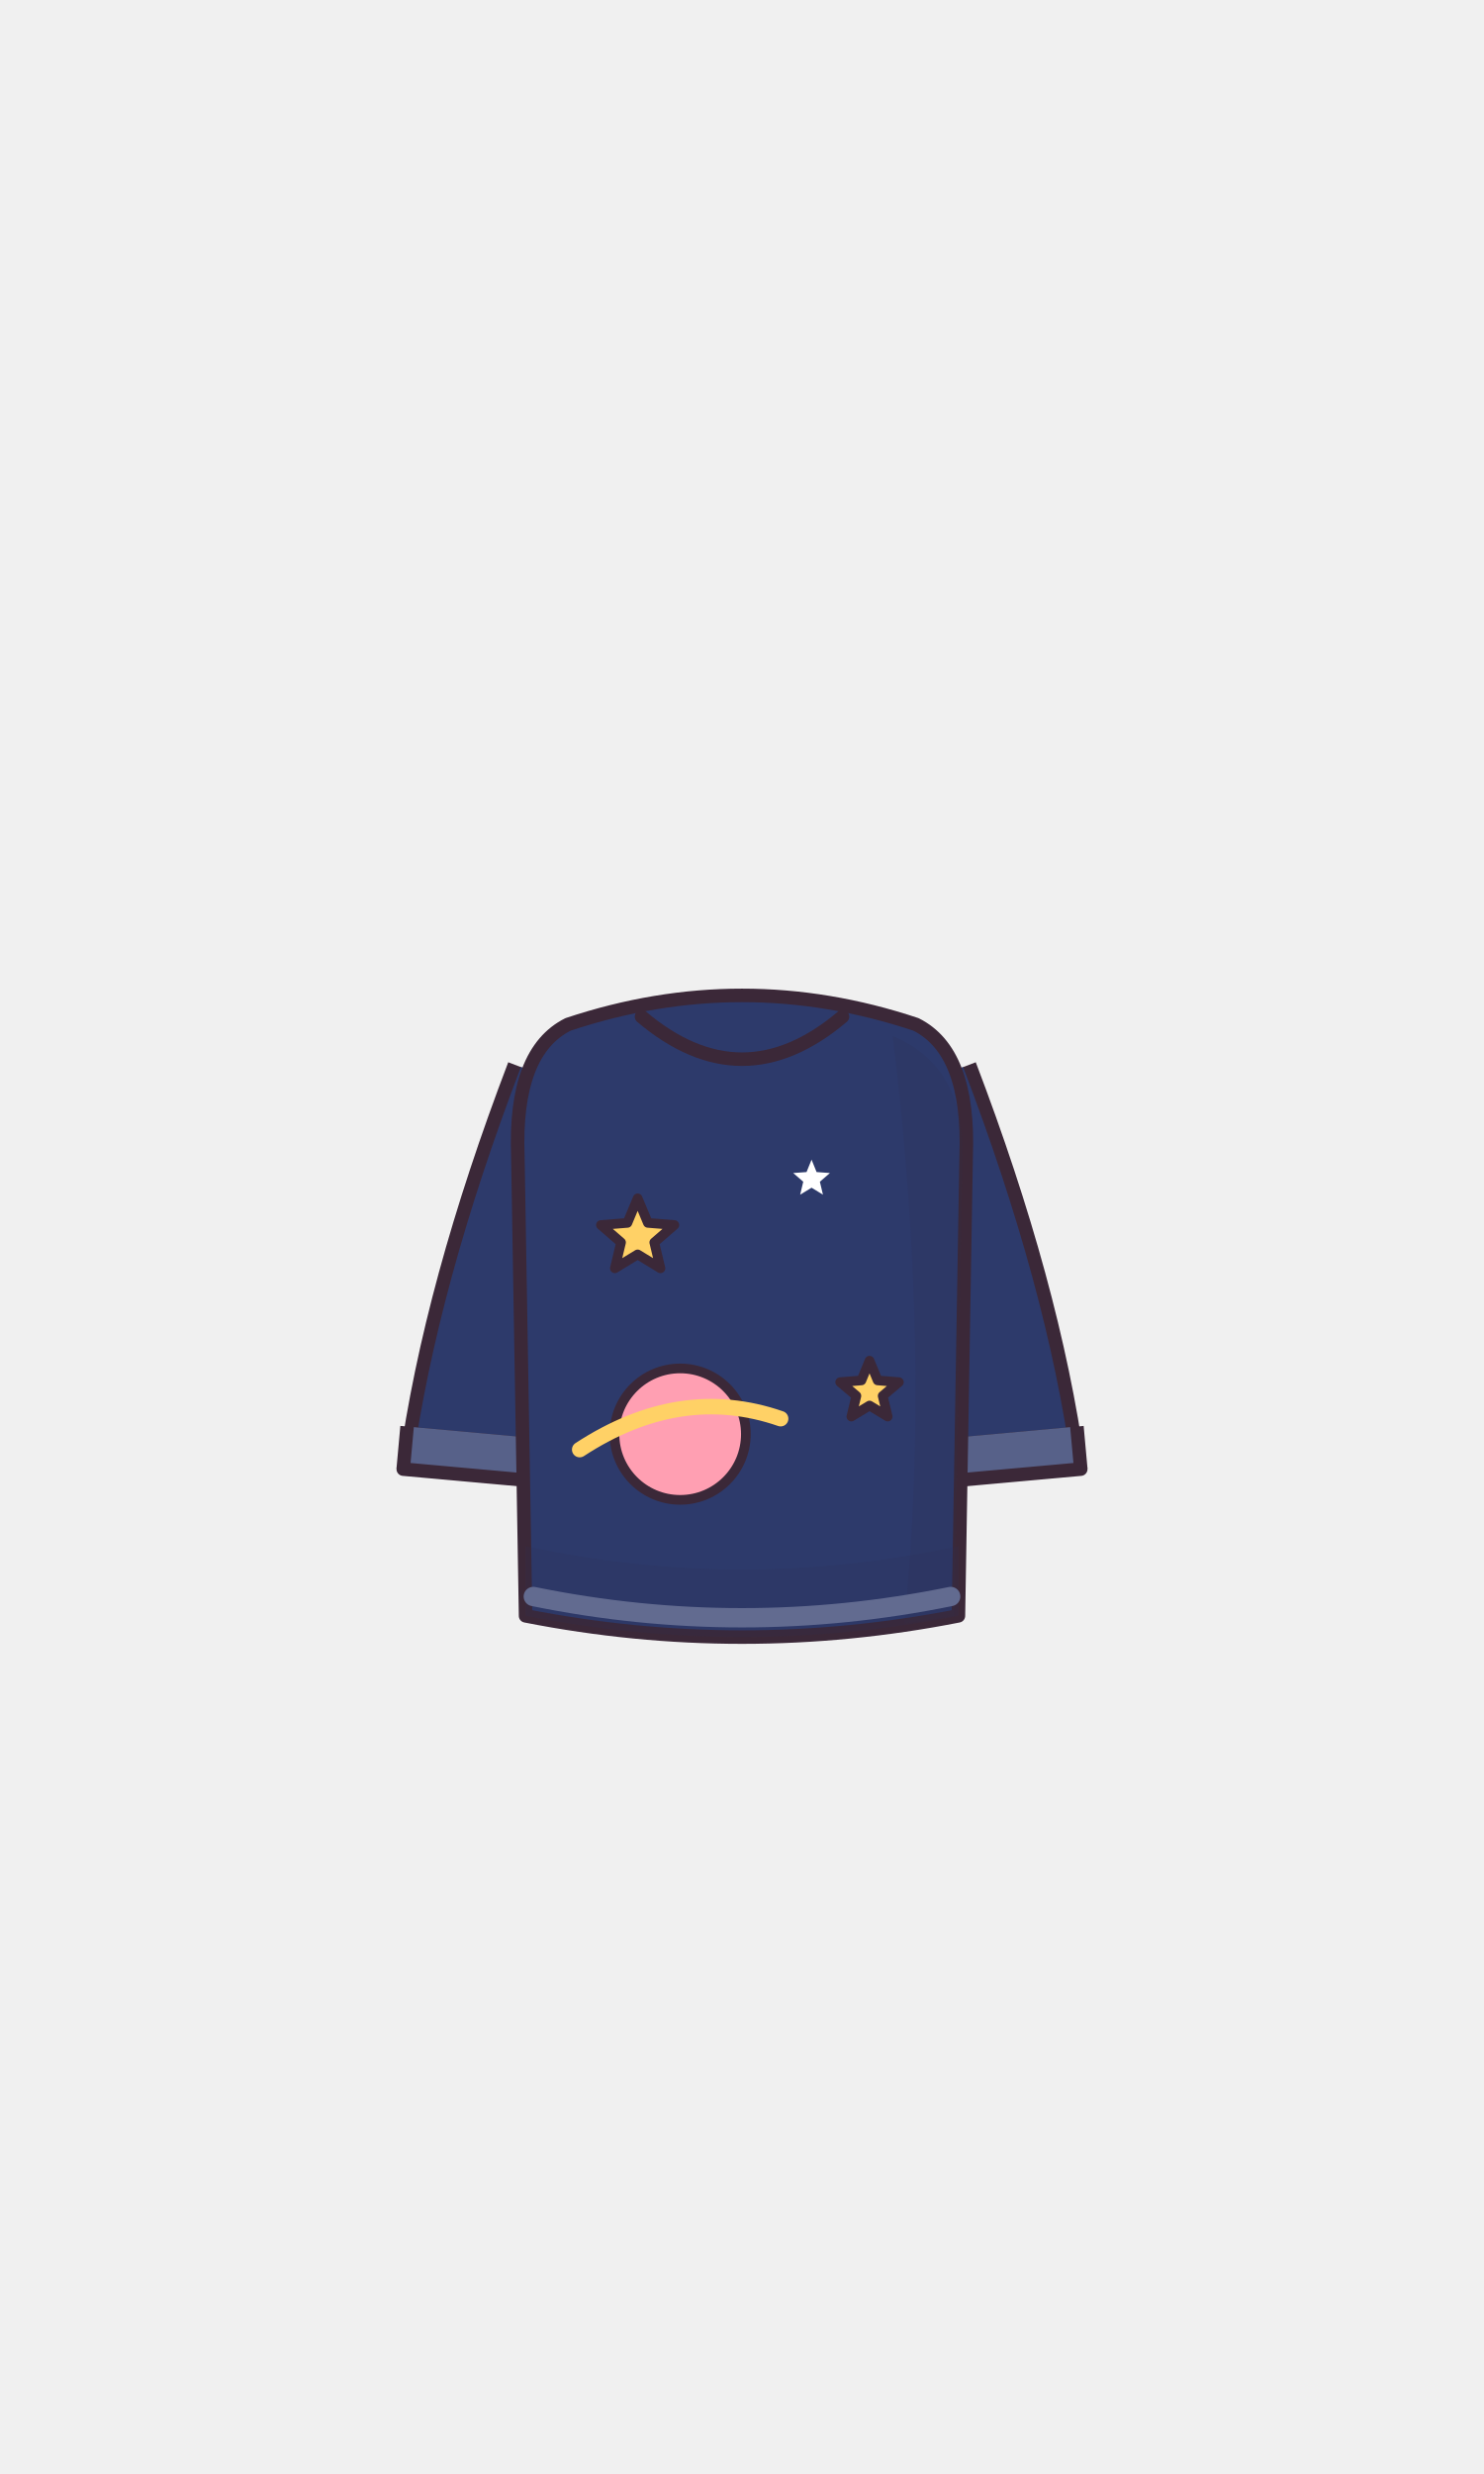
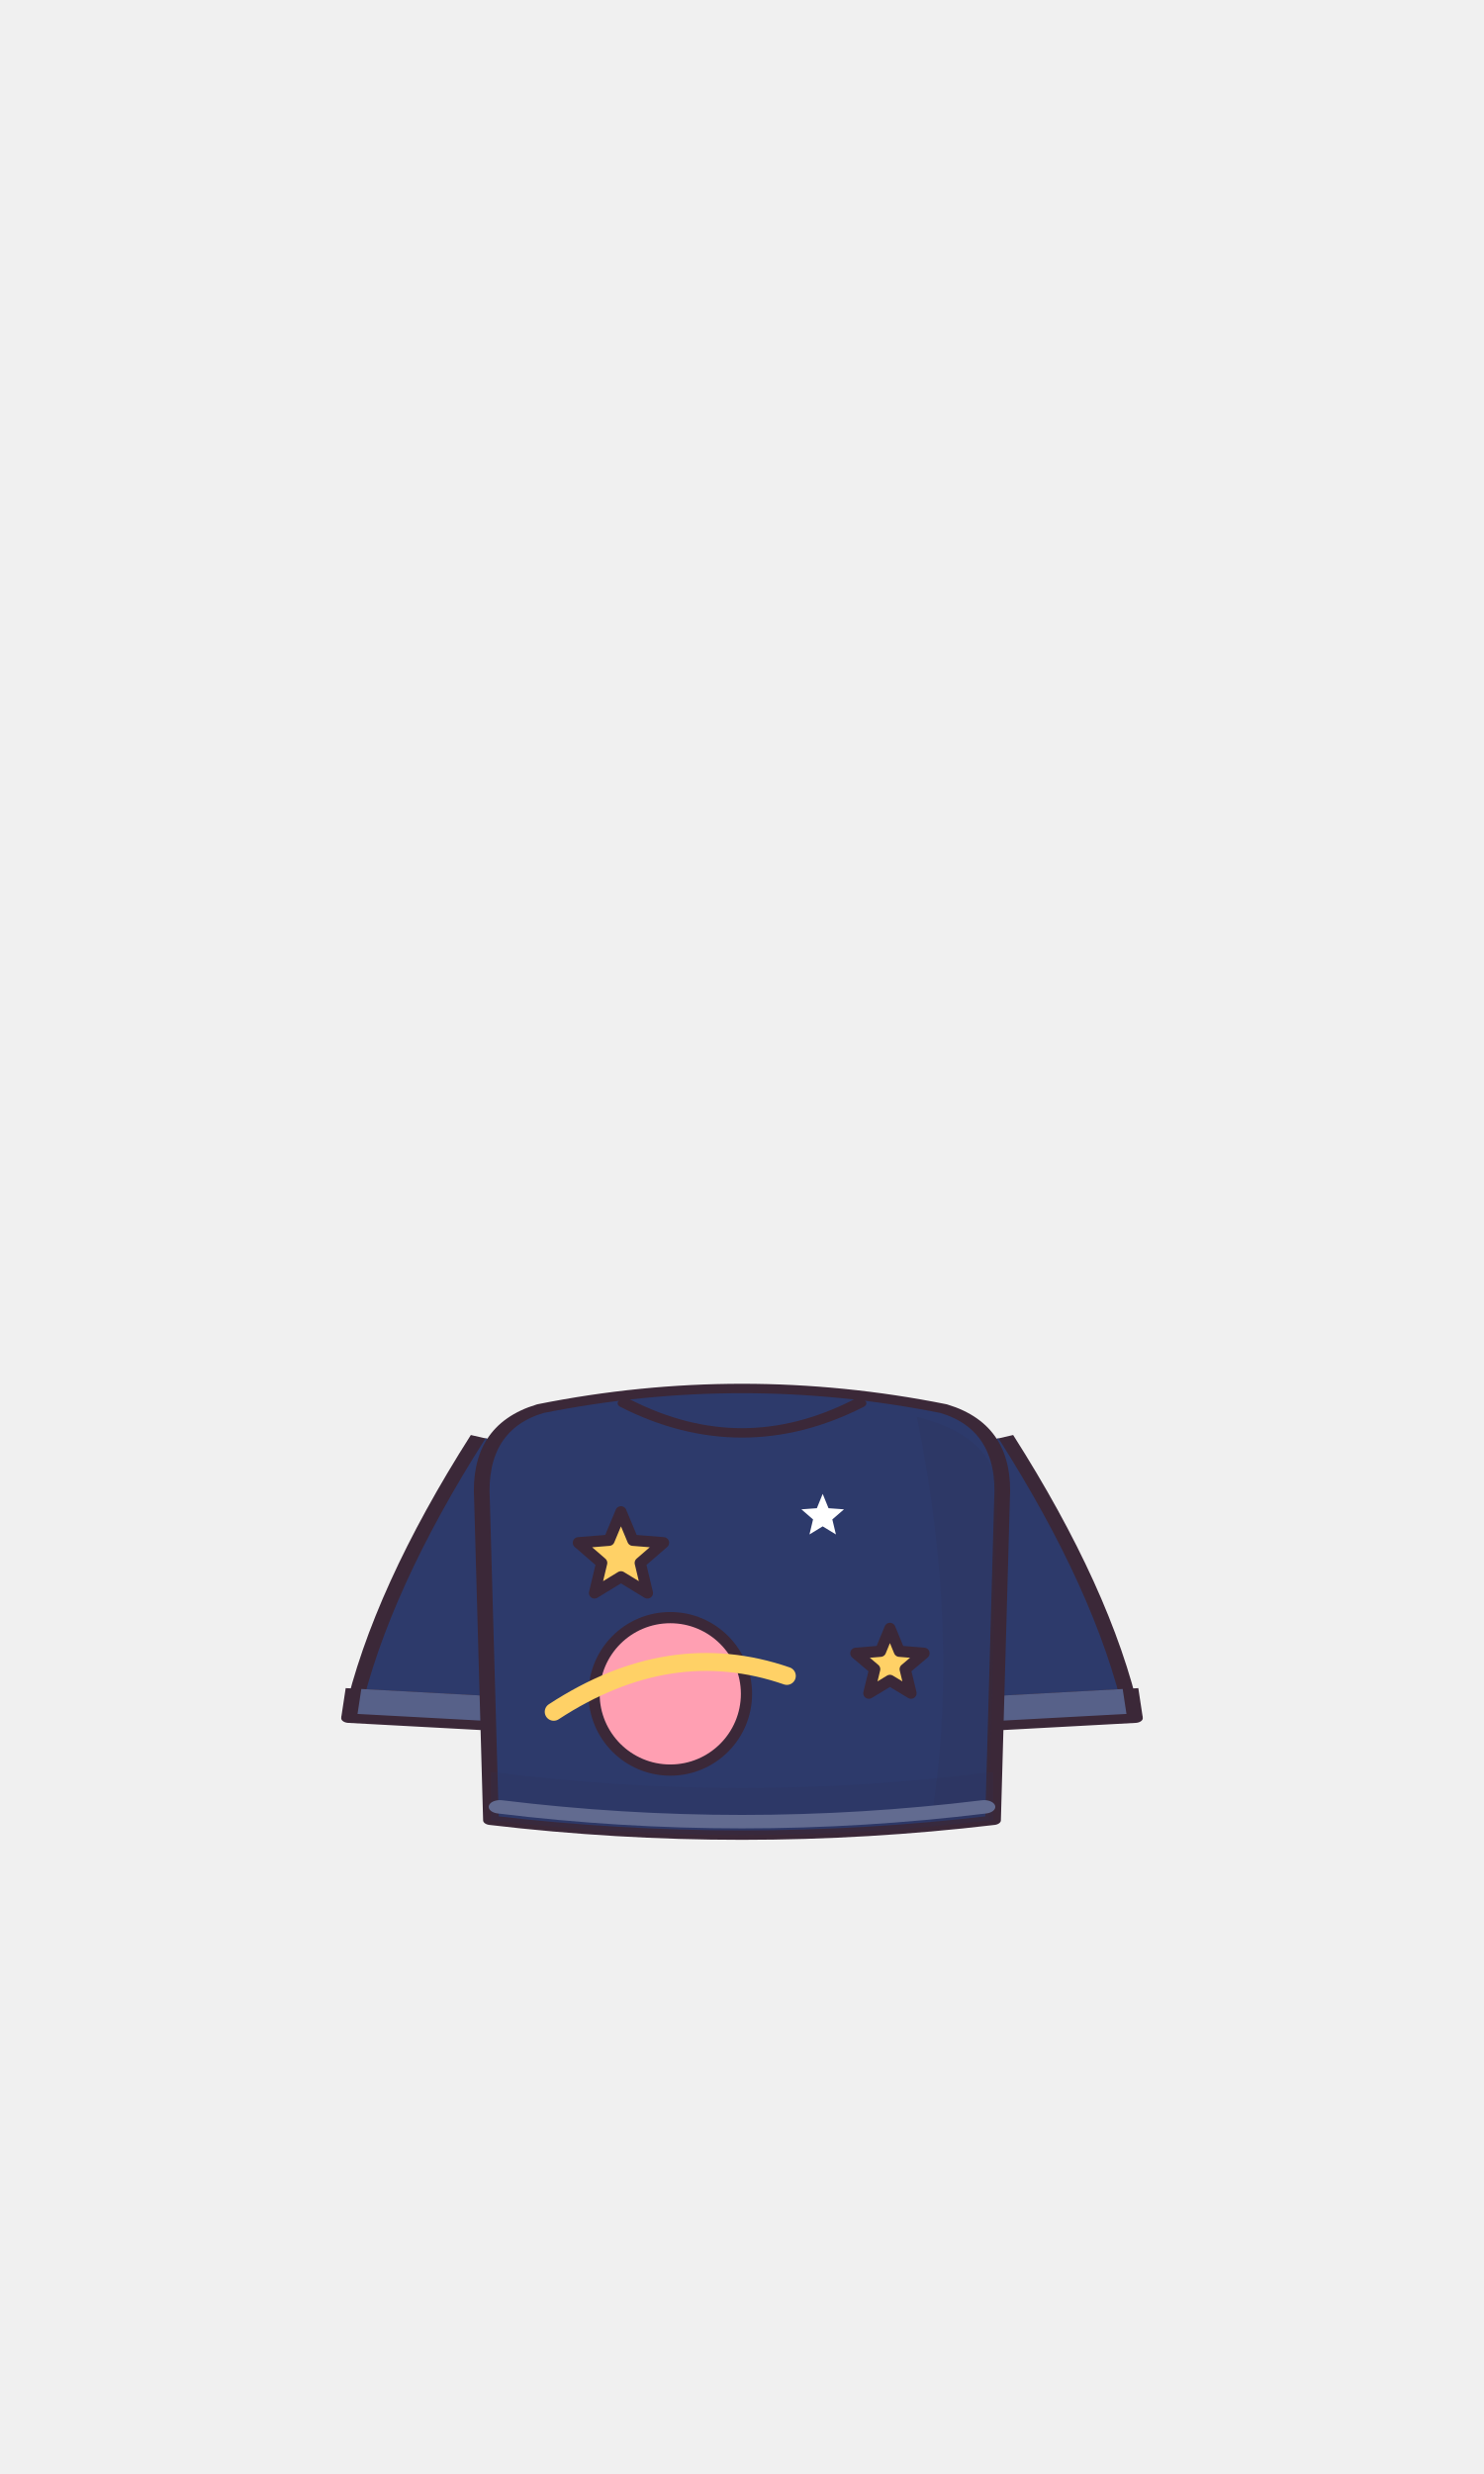
<svg xmlns="http://www.w3.org/2000/svg" width="768" height="1280" viewBox="0 0 768 1280">
-   <g stroke-linejoin="round" stroke-linecap="round">
-     <path d="M306 566 Q264 676 252 764" fill="none" stroke="#3b2838" stroke-width="92" stroke-linecap="butt" />
-     <path d="M306 566 Q264 676 252 764" fill="none" stroke="#2d3a6b" stroke-width="78" stroke-linecap="butt" />
-     <path d="M254 742 L252 764" fill="none" stroke="#3b2838" stroke-width="94" stroke-linecap="butt" />
-     <path d="M254 742 L252 764" fill="none" stroke="#576189" stroke-width="80" stroke-linecap="butt" />
-     <path d="M208.7 760.1 L295.3 767.9" fill="none" stroke="#3b2838" stroke-width="7" />
-     <path d="M462 566 Q504 676 516 764" fill="none" stroke="#3b2838" stroke-width="92" stroke-linecap="butt" />
-     <path d="M462 566 Q504 676 516 764" fill="none" stroke="#2d3a6b" stroke-width="78" stroke-linecap="butt" />
-     <path d="M514 742 L516 764" fill="none" stroke="#3b2838" stroke-width="94" stroke-linecap="butt" />
-     <path d="M514 742 L516 764" fill="none" stroke="#576189" stroke-width="80" stroke-linecap="butt" />
-     <path d="M472.7 767.9 L559.3 760.1" fill="none" stroke="#3b2838" stroke-width="7" />
-     <path d="M294 530 Q384 500 474 530 Q502 544 500 598 L496 836 Q384 858 272 836 L268 598 Q266 544 294 530 Z" fill="#2d3a6b" stroke="#3b2838" stroke-width="7" />
-     <path d="M462 536 Q500 552 498 600 L494 836 L468 840 Q482 700 462 536 Z" fill="#2c2a4a" stroke="none" opacity="0.14" />
-     <path d="M272 800 Q384 824 496 800 L496 836 Q384 858 272 836 Z" fill="#2c2d51" stroke="none" opacity="0.18" />
-     <path d="M330.0 620.0 L335.3 632.7 L349.0 633.8 L338.6 642.8 L341.8 656.2 L330.0 649.0 L318.2 656.2 L321.4 642.8 L311.0 633.8 L324.7 632.7 Z" fill="#ffd166" stroke="#3b2838" stroke-width="5" />
-     <path d="M450.0 704.0 L454.2 714.2 L465.2 715.1 L456.8 722.2 L459.4 732.9 L450.0 727.2 L440.6 732.9 L443.2 722.2 L434.8 715.1 L445.8 714.2 Z" fill="#ffd166" stroke="#3b2838" stroke-width="5" />
-     <path d="M420.0 600.0 L422.6 606.4 L429.5 606.9 L424.3 611.4 L425.9 618.1 L420.0 614.5 L414.1 618.1 L415.7 611.4 L410.5 606.9 L417.4 606.4 Z" fill="#ffffff" stroke="none" />
-     <ellipse cx="352" cy="742" rx="34" ry="34" fill="#ff9fb2" stroke="#3b2838" stroke-width="5" />
-     <path d="M300 750 Q352 716 404 734" fill="none" stroke="#ffd166" stroke-width="8" />
-     <path d="M276 826 Q384 848 492 826" fill="none" stroke="#626b90" stroke-width="10" />
-     <path d="M332 526 Q384 570 436 526" fill="none" stroke="#3b2838" stroke-width="7" />
+   <g transform="translate(384 1184) scale(1.16) translate(-384 -1184) translate(384 1184) scale(1.0 0.6) translate(-384 -1184)">
+     <g stroke-linejoin="round" stroke-linecap="round">
+       <path d="M306 566 Q264 676 252 764" fill="none" stroke="#3b2838" stroke-width="92" stroke-linecap="butt" />
+       <path d="M306 566 Q264 676 252 764" fill="none" stroke="#2d3a6b" stroke-width="78" stroke-linecap="butt" />
+       <path d="M254 742 L252 764" fill="none" stroke="#3b2838" stroke-width="94" stroke-linecap="butt" />
+       <path d="M254 742 L252 764" fill="none" stroke="#576189" stroke-width="80" stroke-linecap="butt" />
+       <path d="M208.7 760.1 L295.3 767.9" fill="none" stroke="#3b2838" stroke-width="7" />
+       <path d="M462 566 Q504 676 516 764" fill="none" stroke="#3b2838" stroke-width="92" stroke-linecap="butt" />
+       <path d="M462 566 Q504 676 516 764" fill="none" stroke="#2d3a6b" stroke-width="78" stroke-linecap="butt" />
+       <path d="M514 742 L516 764" fill="none" stroke="#3b2838" stroke-width="94" stroke-linecap="butt" />
+       <path d="M514 742 L516 764" fill="none" stroke="#576189" stroke-width="80" stroke-linecap="butt" />
+       <path d="M472.7 767.9 L559.3 760.1" fill="none" stroke="#3b2838" stroke-width="7" />
+       <path d="M294 530 Q384 500 474 530 Q502 544 500 598 L496 836 Q384 858 272 836 L268 598 Q266 544 294 530 Z" fill="#2d3a6b" stroke="#3b2838" stroke-width="7" />
+       <path d="M462 536 Q500 552 498 600 L494 836 L468 840 Q482 700 462 536 Z" fill="#2c2a4a" stroke="none" opacity="0.14" />
+       <path d="M272 800 Q384 824 496 800 L496 836 Q384 858 272 836 Z" fill="#2c2d51" stroke="none" opacity="0.18" />
+       <g transform="translate(330 640) scale(1 1.6667) translate(-330 -640)">
+         <path d="M330.0 620.0 L335.3 632.7 L349.0 633.8 L338.6 642.8 L341.8 656.2 L330.0 649.0 L318.2 656.2 L321.4 642.8 L311.0 633.8 L324.7 632.7 Z" fill="#ffd166" stroke="#3b2838" stroke-width="5" />
+       </g>
+       <g transform="translate(450 720) scale(1 1.6667) translate(-450 -720)">
+         <path d="M450.0 704.0 L454.2 714.2 L465.2 715.1 L456.8 722.2 L459.4 732.9 L450.0 727.2 L440.6 732.9 L443.2 722.2 L434.8 715.1 L445.8 714.2 Z" fill="#ffd166" stroke="#3b2838" stroke-width="5" />
+       </g>
+       <g transform="translate(420 610) scale(1 1.6667) translate(-420 -610)">
+         <path d="M420.0 600.0 L422.6 606.4 L429.5 606.9 L424.3 611.4 L425.9 618.1 L420.0 614.5 L414.1 618.1 L415.7 611.4 L410.5 606.9 L417.4 606.4 Z" fill="#ffffff" stroke="none" />
+       </g>
+       <g transform="translate(352 742) scale(1 1.6667) translate(-352 -742)">
+         <ellipse cx="352" cy="742" rx="34" ry="34" fill="#ff9fb2" stroke="#3b2838" stroke-width="5" />
+         <path d="M300 750 Q352 716 404 734" fill="none" stroke="#ffd166" stroke-width="8" />
+       </g>
+       <path d="M276 826 Q384 848 492 826" fill="none" stroke="#626b90" stroke-width="10" />
+       <path d="M332 526 Q384 570 436 526" fill="none" stroke="#3b2838" stroke-width="7" />
+     </g>
  </g>
</svg>
